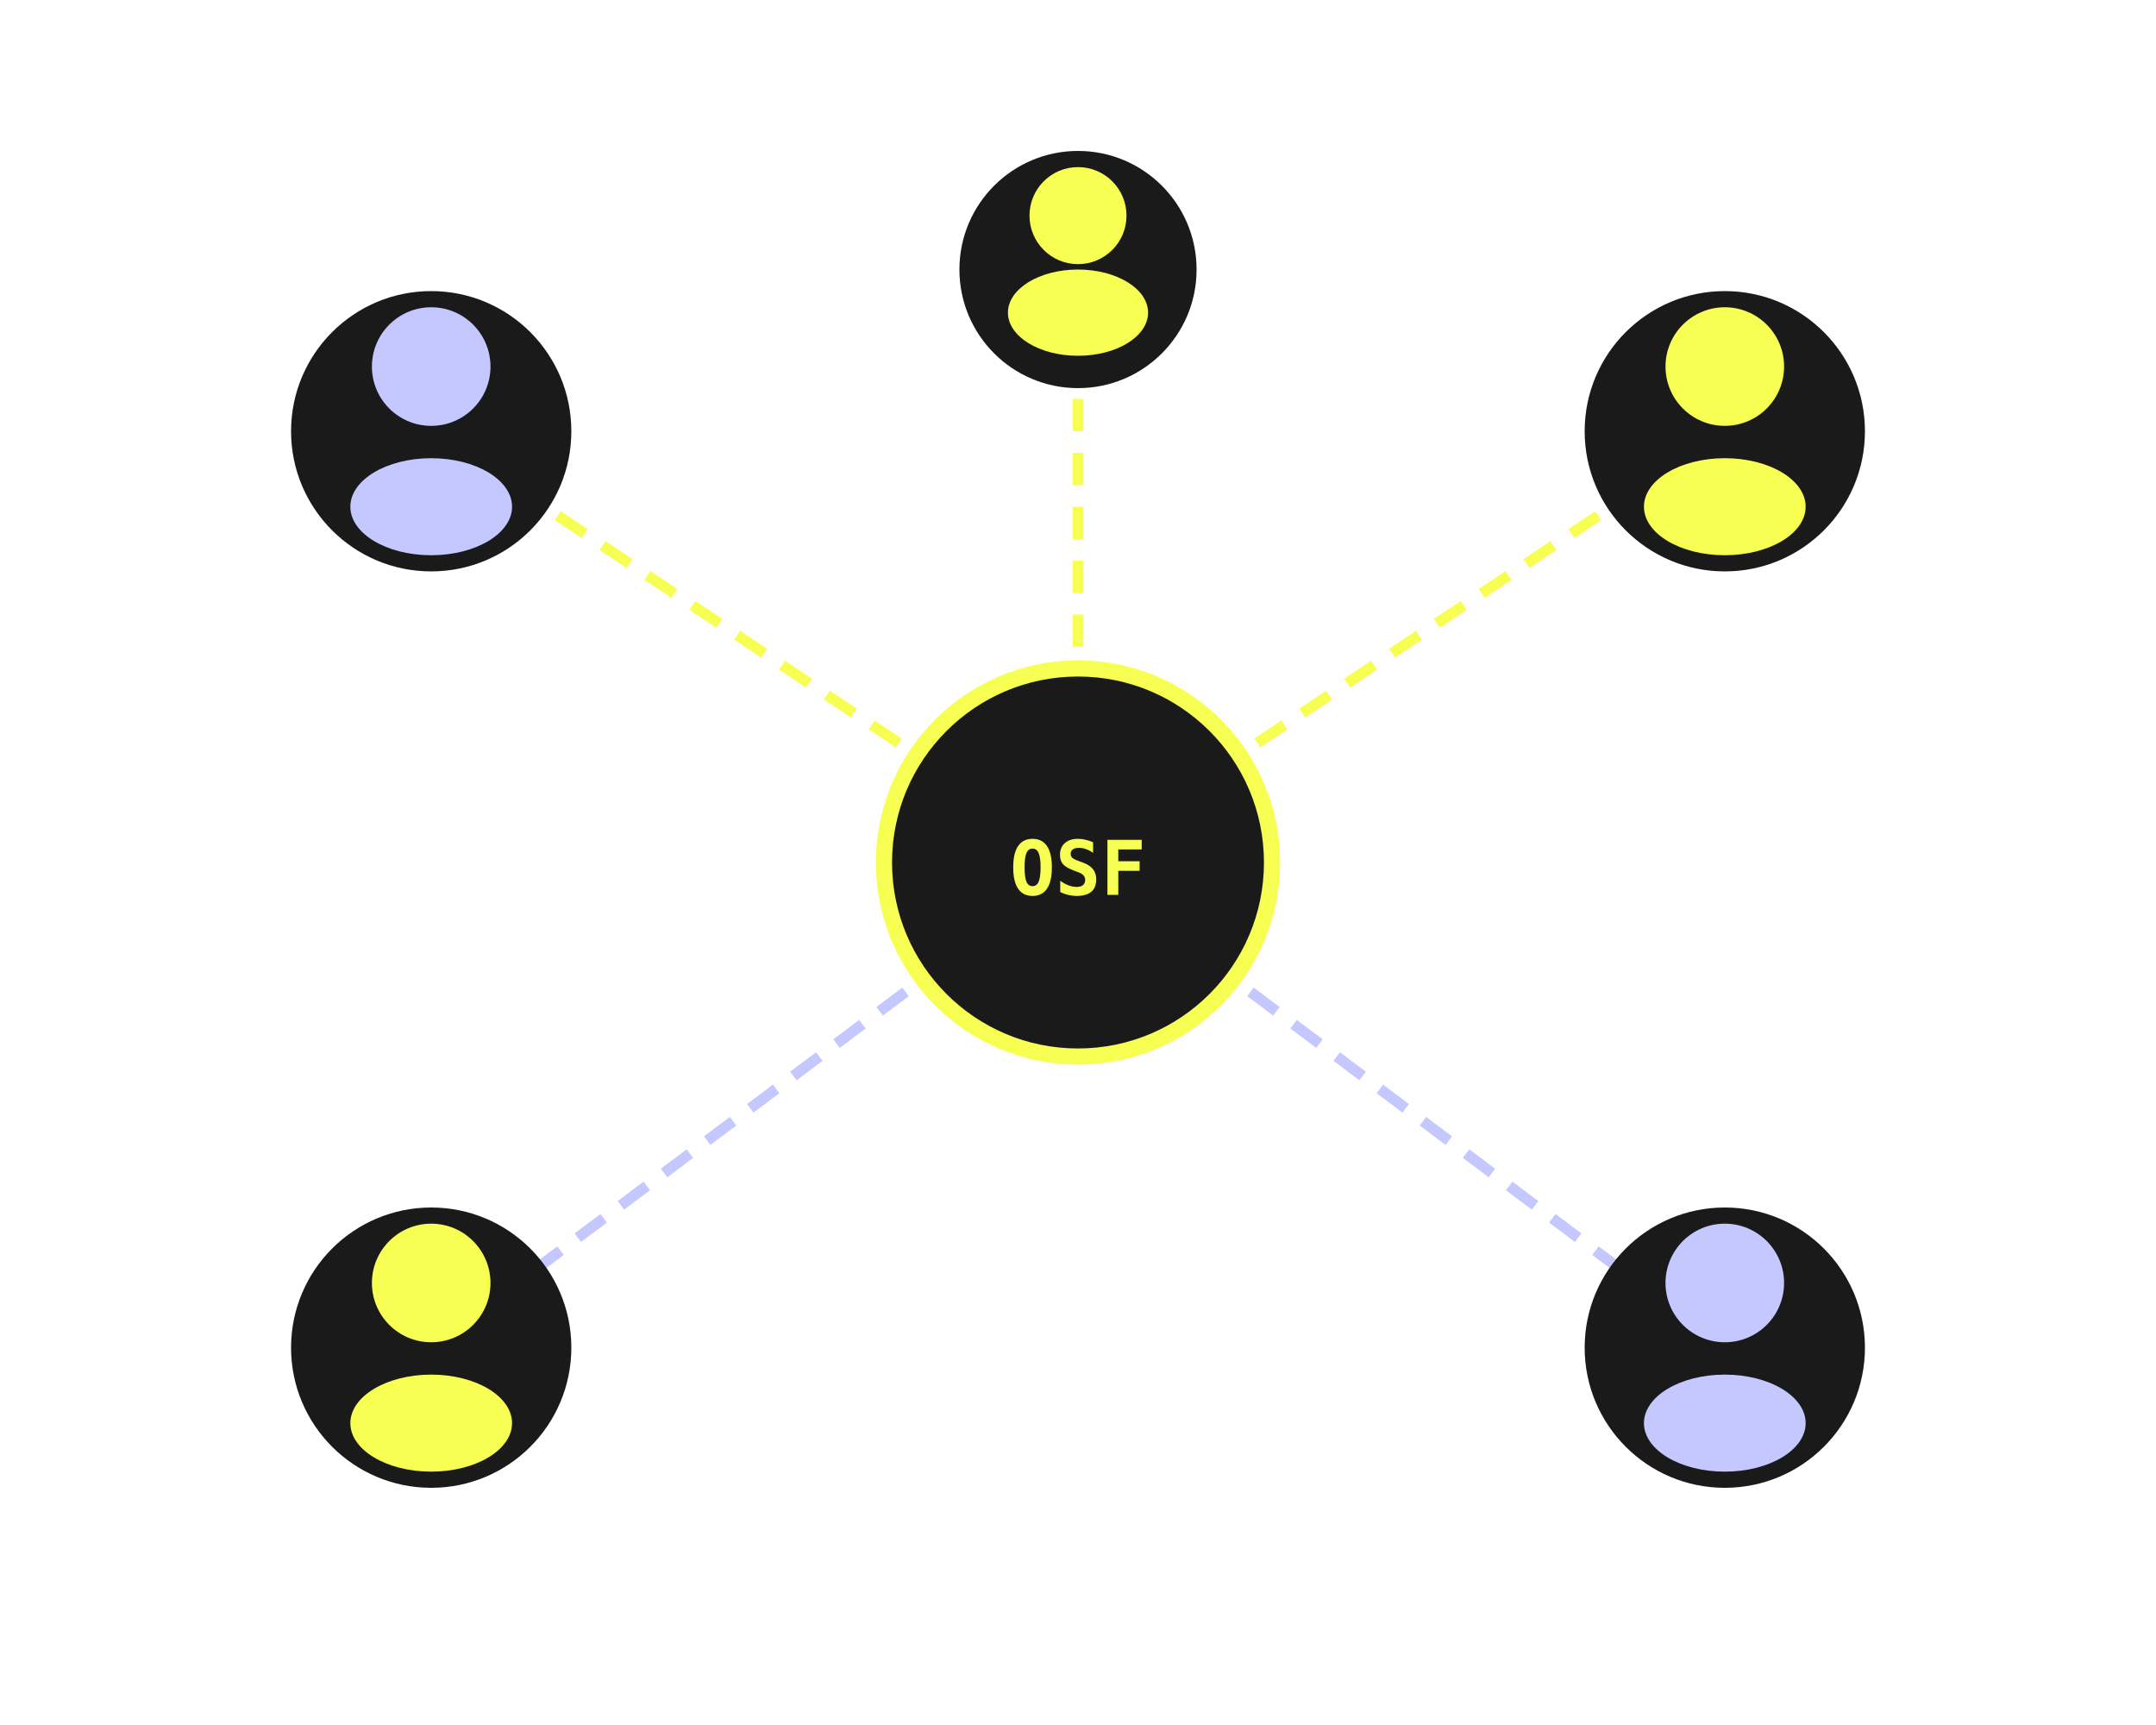
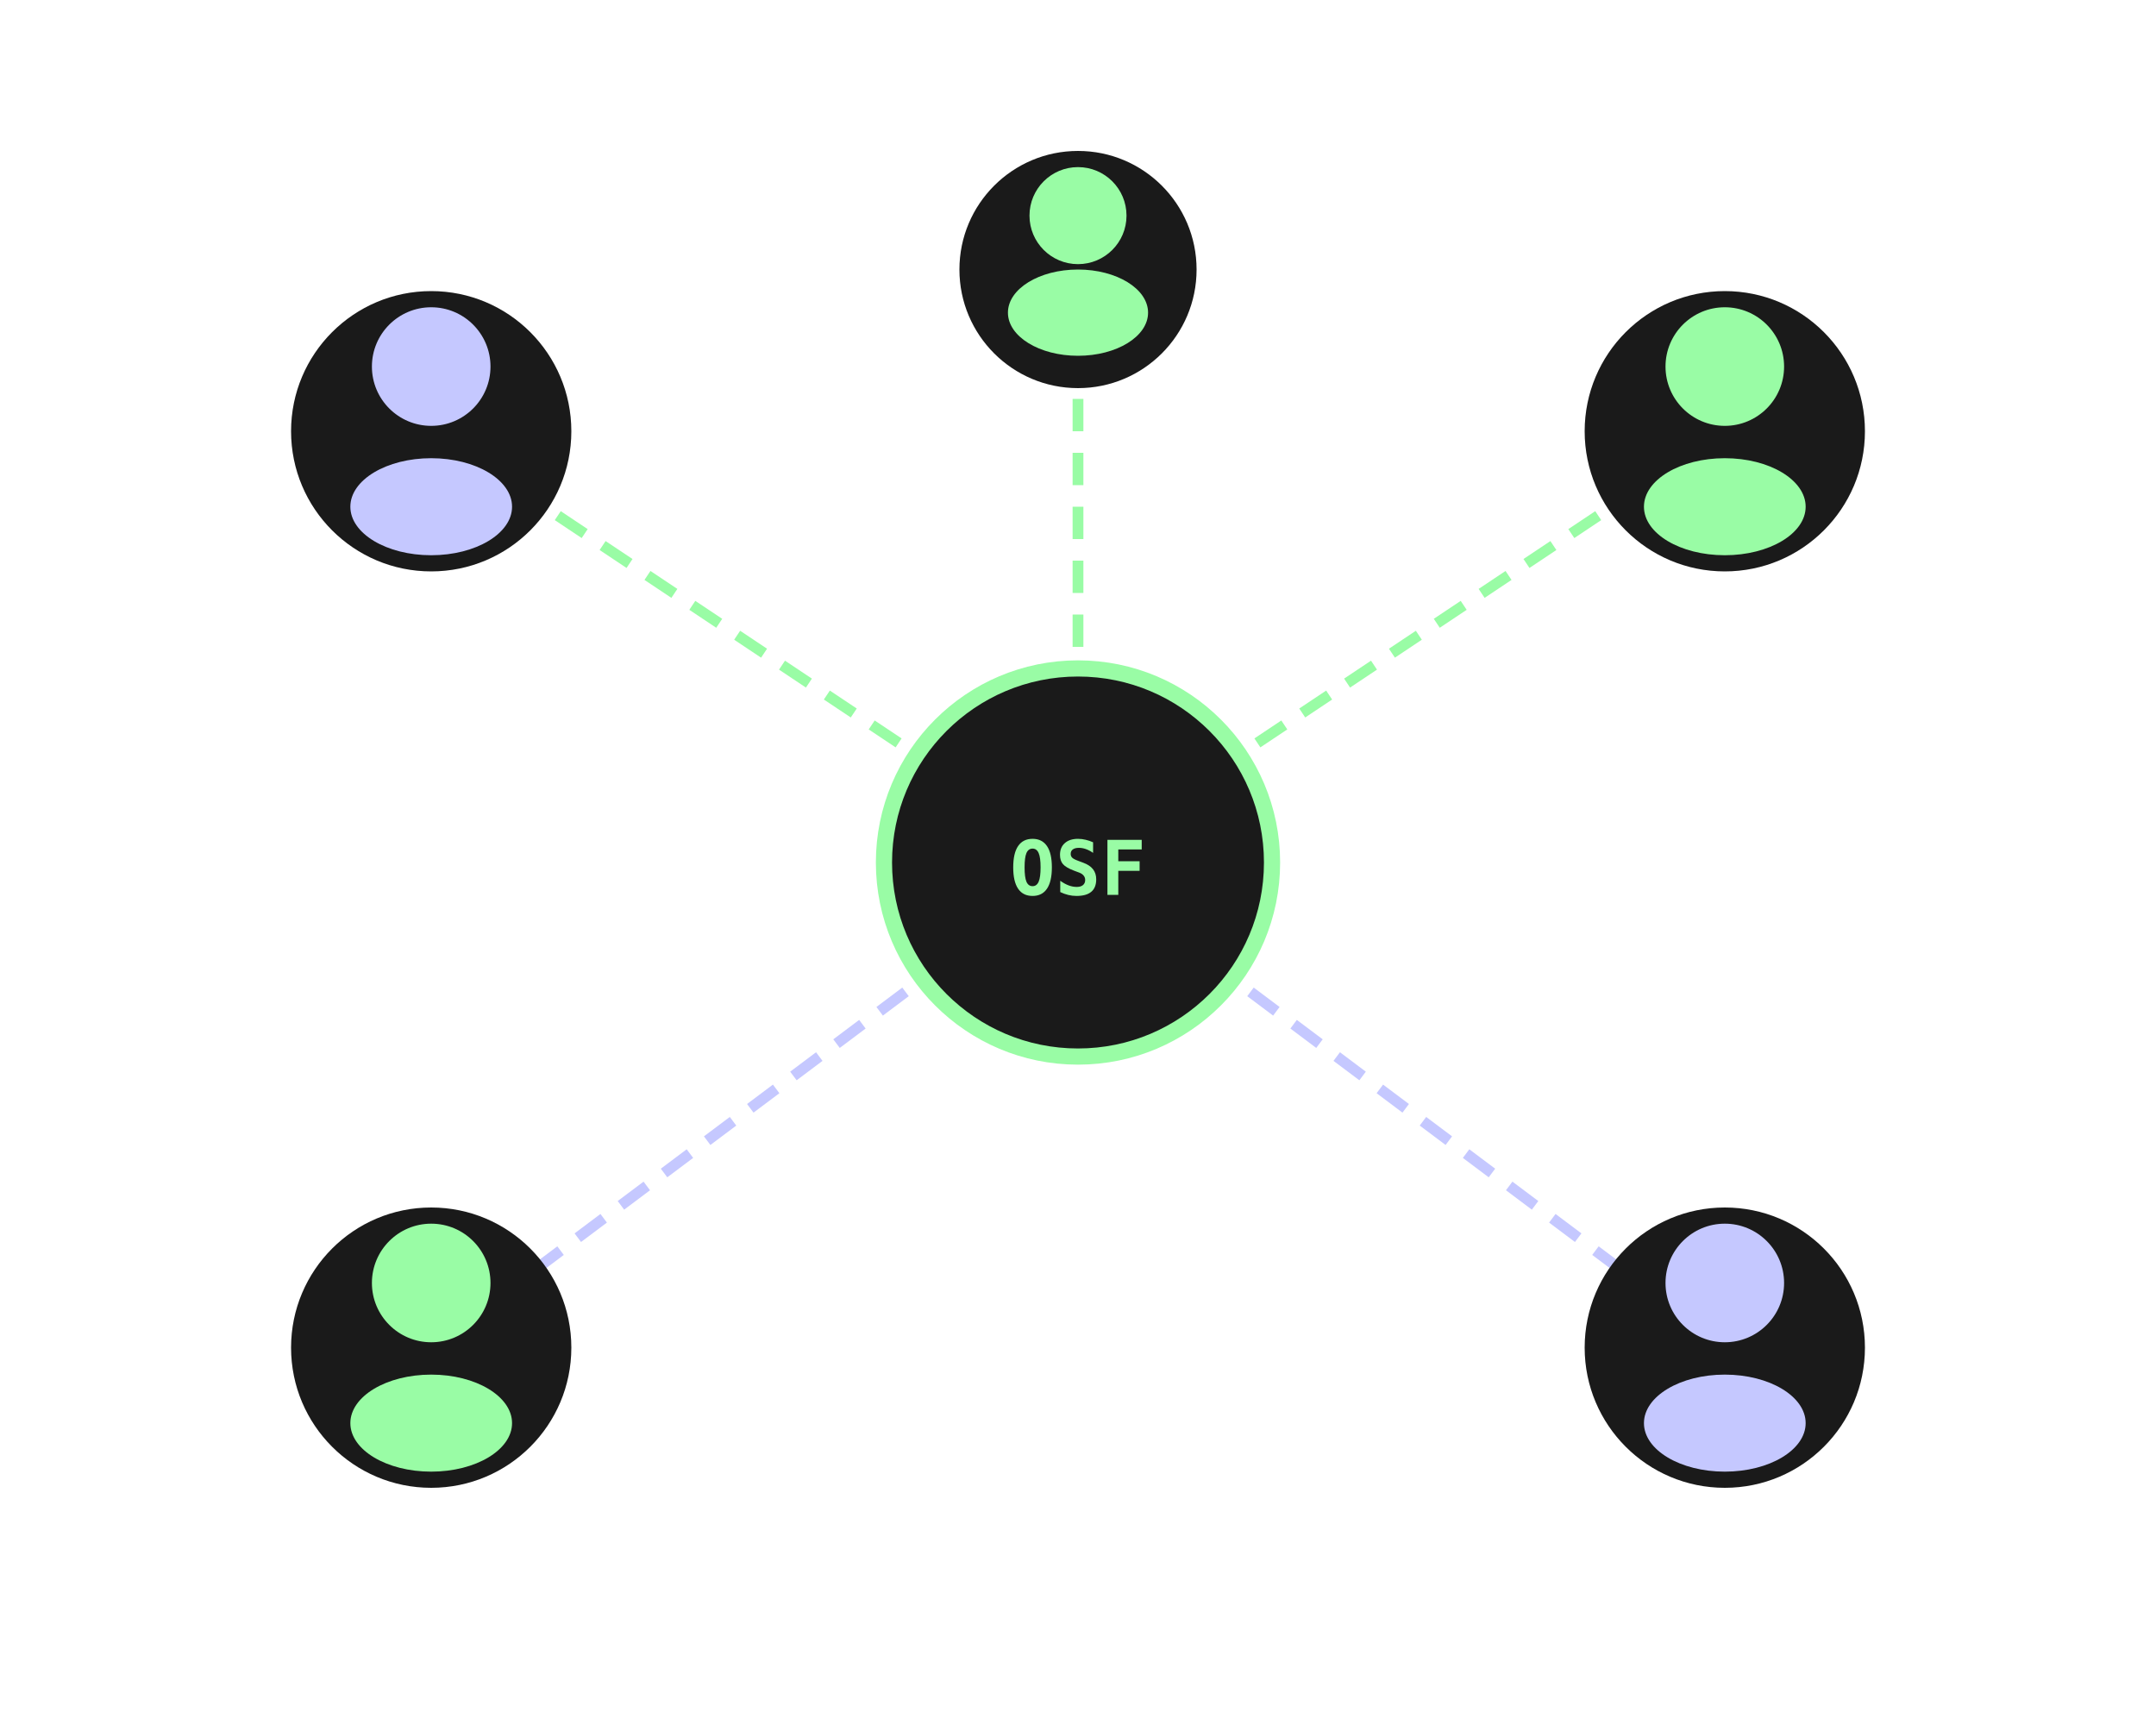
<svg xmlns="http://www.w3.org/2000/svg" width="400" height="320" viewBox="0 0 400 320" fill="none">
-   <line x1="200" y1="160" x2="80" y2="80" stroke="#F6FF52" stroke-width="2" stroke-dasharray="6 4" />
-   <line x1="200" y1="160" x2="320" y2="80" stroke="#F6FF52" stroke-width="2" stroke-dasharray="6 4" />
+   <line x1="200" y1="160" x2="80" y2="80" stroke="#99FCA5" stroke-width="2" stroke-dasharray="6 4" />
+   <line x1="200" y1="160" x2="320" y2="80" stroke="#99FCA5" stroke-width="2" stroke-dasharray="6 4" />
  <line x1="200" y1="160" x2="80" y2="250" stroke="#C5C8FF" stroke-width="2" stroke-dasharray="6 4" />
  <line x1="200" y1="160" x2="320" y2="250" stroke="#C5C8FF" stroke-width="2" stroke-dasharray="6 4" />
-   <line x1="200" y1="160" x2="200" y2="60" stroke="#F6FF52" stroke-width="2" stroke-dasharray="6 4" />
-   <circle cx="200" cy="160" r="36" fill="#1A1A1A" stroke="#F6FF52" stroke-width="3" />
-   <text x="200" y="166" text-anchor="middle" font-family="monospace" font-size="14" font-weight="bold" fill="#F6FF52">OSF</text>
+   <line x1="200" y1="160" x2="200" y2="60" stroke="#99FCA5" stroke-width="2" stroke-dasharray="6 4" />
+   <circle cx="200" cy="160" r="36" fill="#1A1A1A" stroke="#99FCA5" stroke-width="3" />
+   <text x="200" y="166" text-anchor="middle" font-family="monospace" font-size="14" font-weight="bold" fill="#99FCA5">OSF</text>
  <circle cx="80" cy="80" r="26" fill="#1A1A1A" />
  <circle cx="80" cy="68" r="11" fill="#C5C8FF" />
  <ellipse cx="80" cy="94" rx="15" ry="9" fill="#C5C8FF" />
  <circle cx="320" cy="80" r="26" fill="#1A1A1A" />
-   <circle cx="320" cy="68" r="11" fill="#F6FF52" />
-   <ellipse cx="320" cy="94" rx="15" ry="9" fill="#F6FF52" />
+   <circle cx="320" cy="68" r="11" fill="#99FCA5" />
+   <ellipse cx="320" cy="94" rx="15" ry="9" fill="#99FCA5" />
  <circle cx="80" cy="250" r="26" fill="#1A1A1A" />
-   <circle cx="80" cy="238" r="11" fill="#F6FF52" />
-   <ellipse cx="80" cy="264" rx="15" ry="9" fill="#F6FF52" />
+   <circle cx="80" cy="238" r="11" fill="#99FCA5" />
+   <ellipse cx="80" cy="264" rx="15" ry="9" fill="#99FCA5" />
  <circle cx="320" cy="250" r="26" fill="#1A1A1A" />
  <circle cx="320" cy="238" r="11" fill="#C5C8FF" />
  <ellipse cx="320" cy="264" rx="15" ry="9" fill="#C5C8FF" />
  <circle cx="200" cy="50" r="22" fill="#1A1A1A" />
-   <circle cx="200" cy="40" r="9" fill="#F6FF52" />
-   <ellipse cx="200" cy="58" rx="13" ry="8" fill="#F6FF52" />
+   <circle cx="200" cy="40" r="9" fill="#99FCA5" />
+   <ellipse cx="200" cy="58" rx="13" ry="8" fill="#99FCA5" />
</svg>
